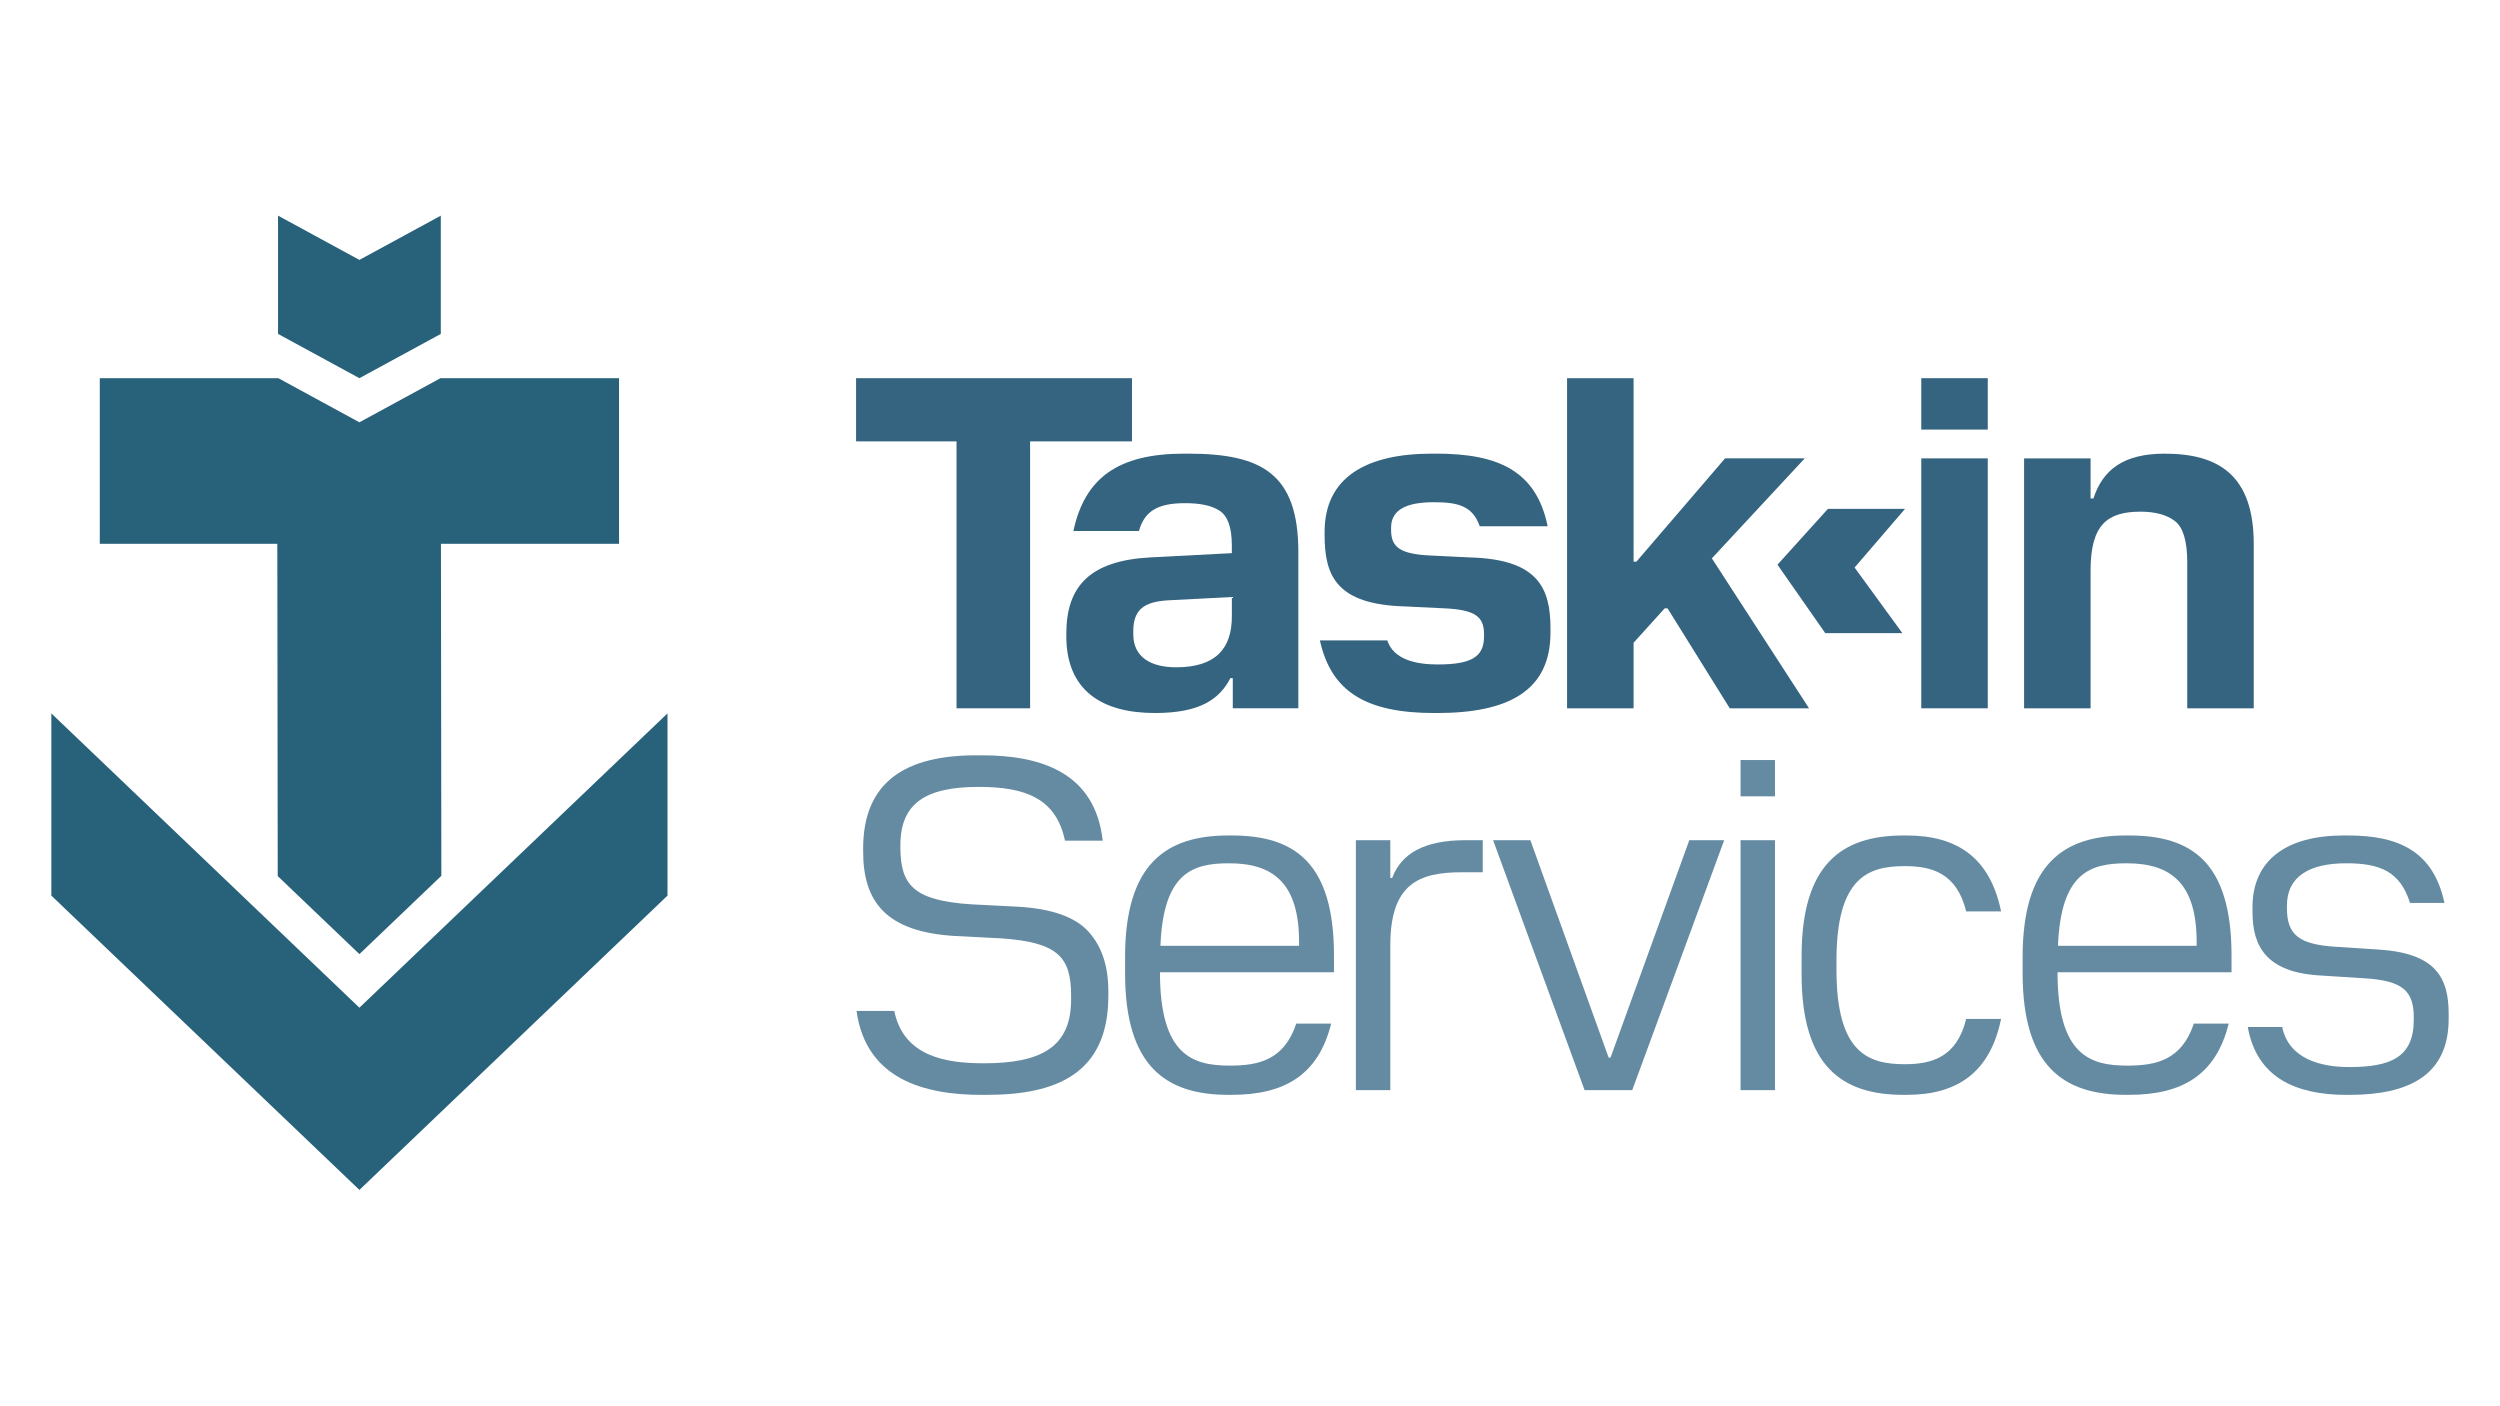
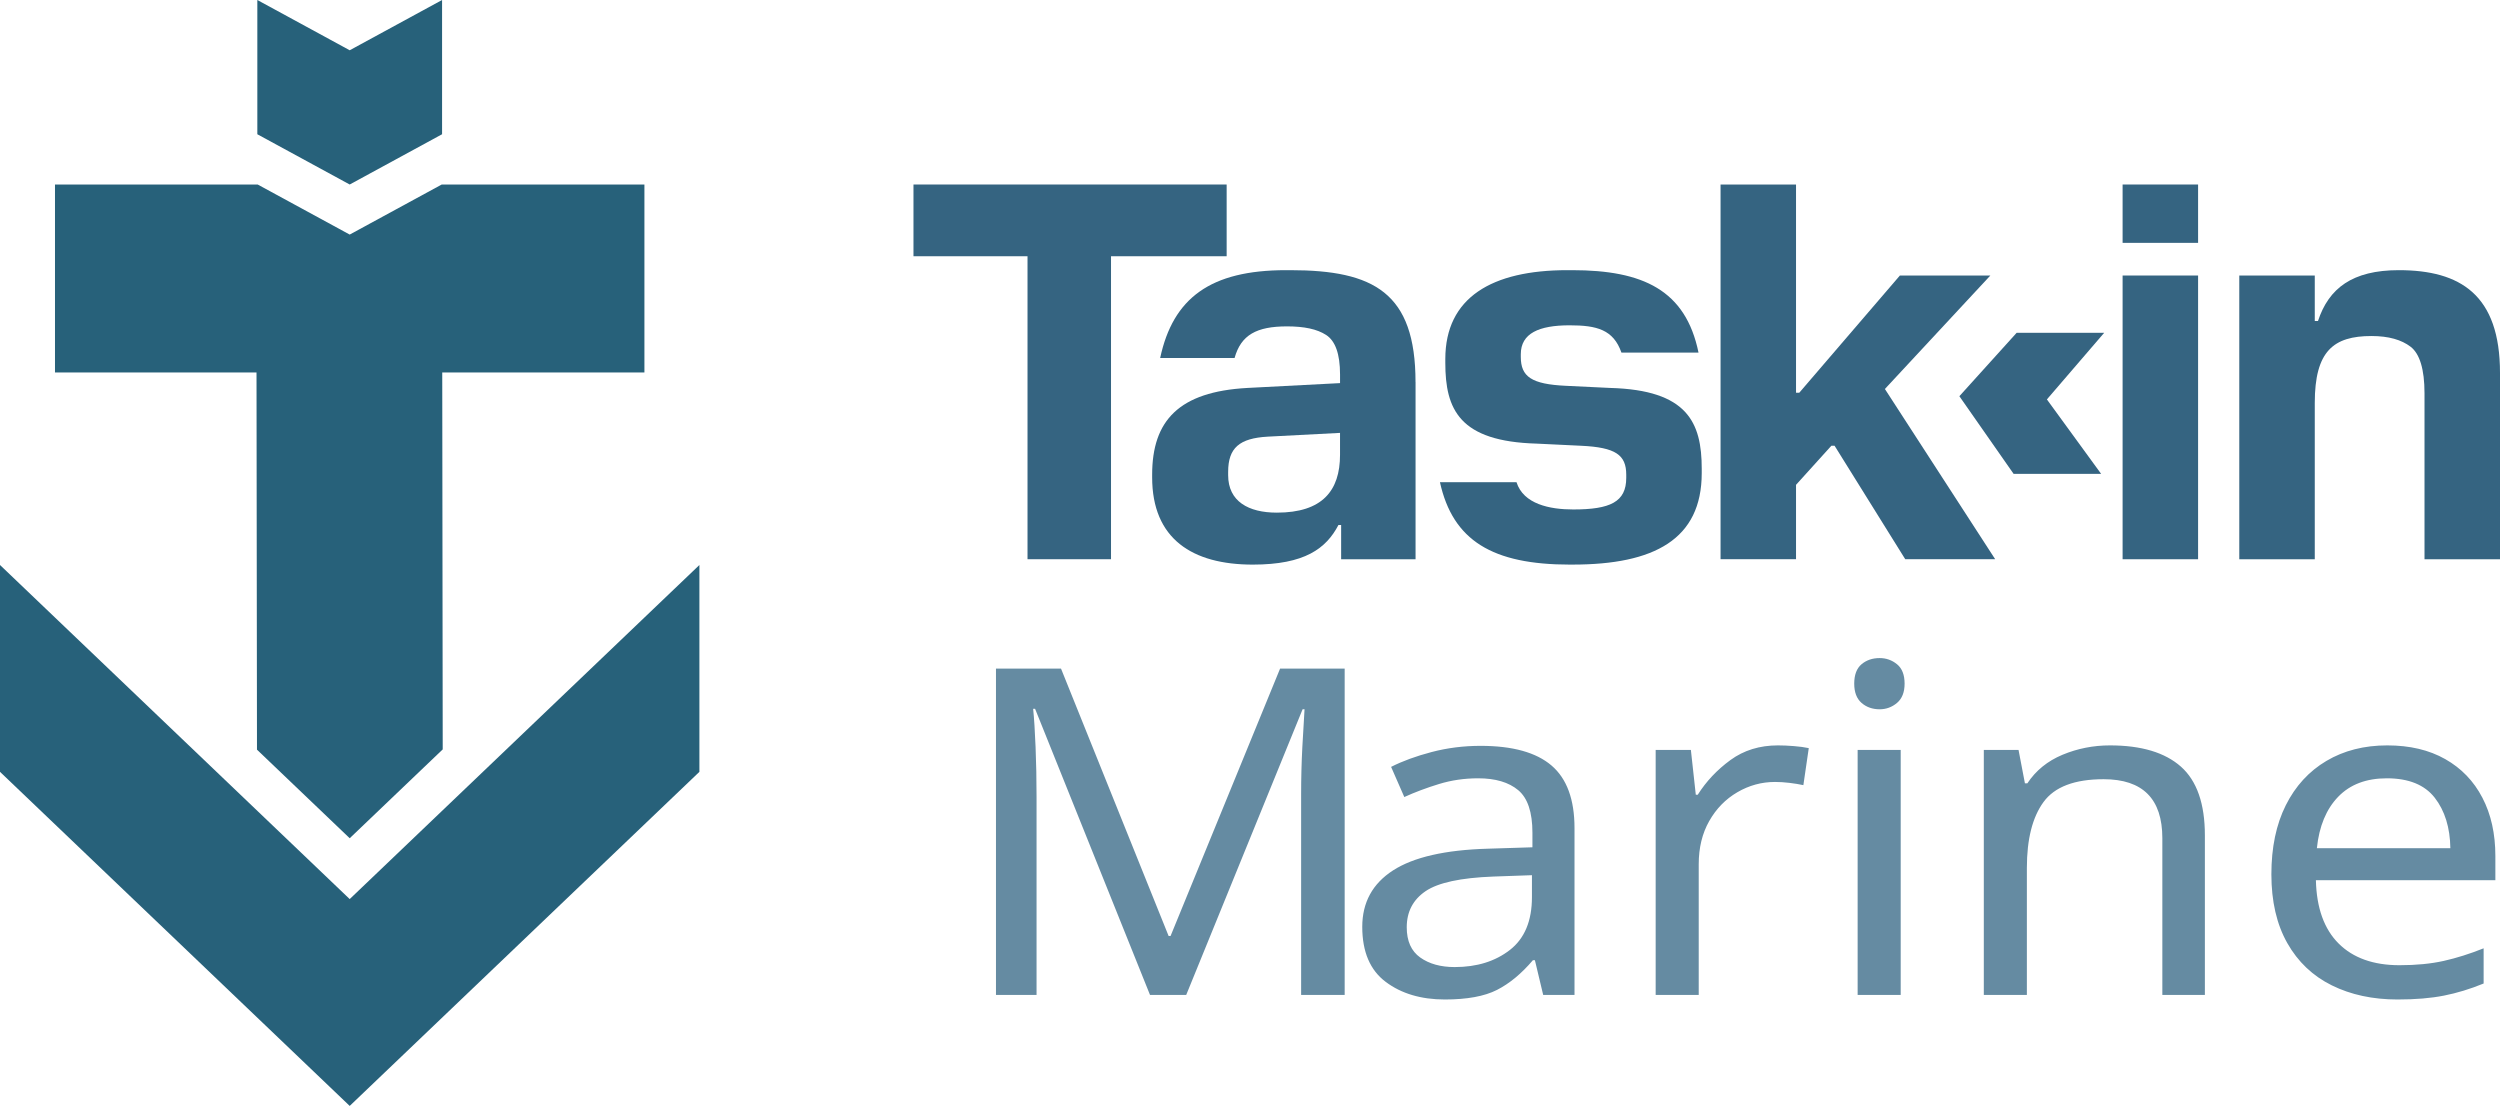
- <svg xmlns="http://www.w3.org/2000/svg" id="a" viewBox="0 0 1366 768">
+ <svg xmlns="http://www.w3.org/2000/svg" id="a" viewBox="0 0 1285.31 568.85">
  <defs>
-     <style>.b{fill:#27617a;fill-rule:evenodd;}.c{fill:#356481;}.d{fill:#658ba2;}</style>
+     <style>.b{fill:#658ba2;font-family:SceneStd-Regular, 'Scene Std';font-size:234.98px;}.c{letter-spacing:0em;}.d{fill:#27617a;fill-rule:evenodd;}.e{fill:#356481;}</style>
  </defs>
-   <polygon class="c" points="562.85 241.17 618.51 241.17 618.51 206.64 467.76 206.64 467.76 241.17 522.65 241.17 522.65 387.02 562.85 387.02 562.85 241.17 562.85 241.17" />
-   <path class="c" d="M709.42,301.73c0-43.03-20.1-53.86-60.3-53.86h-2.06c-36.33,0-54.37,13.4-60.56,42.26h35.82c3.09-11.08,10.57-15.2,25.25-15.2,8.25,0,14.43,1.29,18.81,4.12,4.38,2.83,6.7,9.02,6.7,19.07v4.12l-44.58,2.32c-32.98,1.8-45.87,15.72-45.87,41.74v1.29c0,29.63,19.33,42,48.44,42,25,0,35.3-7.73,41.23-19.07h1.29v16.49h35.82v-85.29h0ZM619.23,345.02c0-11.59,5.41-16.23,19.07-17.01l34.79-1.8v10.57c0,17.27-8.5,27.83-30.41,27.83-13.66,0-23.45-5.41-23.45-18.04v-1.55h0Z" />
-   <path class="c" d="M785.09,389.6c39.17,0,62.1-12.11,62.1-44.06v-2.06c0-22.42-6.96-37.88-44.06-38.91l-21.39-1.03c-16.49-.77-21.65-4.38-21.65-13.92v-1.29c0-10.05,8.76-13.92,23.45-13.92,13.14,0,21.13,2.06,24.99,13.14h37.11c-6.18-30.15-26.8-39.68-60.81-39.68h-2.32c-36.33,0-58.75,13.14-58.75,42.78v1.8c0,22.42,6.7,37.88,44.06,38.91l21.39,1.03c16.49.77,21.65,4.38,21.65,13.92v1.55c0,11.59-7.73,15.2-25.51,15.2-11.34,0-23.96-2.58-27.31-13.14h-36.85c6.18,28.09,25.25,39.68,62.62,39.68h1.29Z" />
-   <polygon class="c" points="892.59 351.2 909.59 332.39 911.14 332.39 945.15 387.02 988.45 387.02 935.36 305.08 986.12 250.45 942.58 250.45 894.13 306.88 892.59 306.88 892.59 206.64 856.25 206.64 856.25 387.02 892.59 387.02 892.59 351.2 892.59 351.2" />
-   <path class="c" d="M1049.78,206.64v28.09h36.33v-28.09h-36.33ZM1049.78,250.45v136.57h36.33v-136.57h-36.33Z" />
-   <path class="c" d="M1231.45,297.35c0-37.62-19.07-49.47-48.7-49.47-22.42,0-33.76,8.76-38.91,24.48h-1.55v-21.9h-36.33v136.57h36.33v-75.24c0-25,9.02-32.21,27.31-32.21,8.24,0,14.43,1.8,18.81,5.15,4.38,3.35,6.7,10.82,6.7,22.42v79.88h36.33v-89.67h0Z" />
-   <path class="d" d="M539.12,598.23c38.14,0,66.48-11.59,66.48-54.11v-2.58c0-13.66-3.61-24.48-10.82-32.47-7.22-7.99-20.1-12.63-38.91-13.66l-25.25-1.29c-31.18-2.06-38.65-10.31-38.65-31.18v-1.03c0-22.93,13.66-31.95,42.78-31.95,25,0,42.26,5.93,47.16,29.38h20.61c-4.12-37.36-34.01-46.64-65.97-46.64h-3.09c-38.39,0-61.84,14.17-61.84,51.02v1.55c0,27.57,12.63,43.81,49.73,46.13l25.25,1.29c31.18,2.06,38.65,10.05,38.65,31.18v2.32c0,26.03-16.49,34.79-47.67,34.79-20.61,0-43.81-3.61-48.96-28.6h-20.61c5.15,37.11,36.59,45.87,68.54,45.87h2.58Z" />
-   <path class="d" d="M708.27,559.32c-6.7,20.1-20.87,22.93-36.33,22.93-20.36,0-38.14-5.67-38.14-51.02h95.09v-9.02c0-51.02-21.65-65.71-55.92-65.71h-1.8c-34.27,0-56.43,15.72-56.43,66.48v8.76c0,50.76,22.16,66.48,56.43,66.48h1.8c28.86,0,47.41-10.82,54.37-38.91h-19.07ZM671.68,471.71c23.96,0,38.14,10.82,38.14,43.03v2.06h-75.76c1.55-40.2,17.78-45.1,37.62-45.1h0Z" />
-   <path class="d" d="M800.63,459.08c-22.68,0-35.04,7.47-39.94,20.61h-1.03v-20.61h-18.81v136.57h18.81v-79.11c0-33.76,15.72-39.94,39.17-39.94h11.34v-17.52h-9.53Z" />
-   <polygon class="d" points="942.1 459.08 923.03 459.08 879.99 577.87 878.96 577.87 836.19 459.08 815.83 459.08 865.82 595.65 891.85 595.65 942.1 459.08 942.1 459.08" />
-   <path class="d" d="M951.04,415.28v19.84h18.81v-19.84h-18.81ZM951.04,459.08v136.57h18.81v-136.57h-18.81Z" />
-   <path class="d" d="M1041.85,598.23c28.09,0,45.61-12.63,51.54-41.49h-19.07c-5.15,21.13-19.07,24.74-33.5,24.74-19.84,0-37.37-5.93-37.37-51.54v-5.15c0-45.61,17.52-51.54,37.37-51.54,14.43,0,28.34,3.61,33.5,24.74h19.07c-5.93-28.86-23.45-41.49-51.54-41.49h-1.8c-33.76,0-55.66,15.72-55.66,65.97v9.79c0,50.25,21.9,65.97,55.66,65.97h1.8Z" />
-   <path class="d" d="M1198.7,559.32c-6.7,20.1-20.87,22.93-36.33,22.93-20.36,0-38.14-5.67-38.14-51.02h95.08v-9.02c0-51.02-21.64-65.71-55.92-65.71h-1.8c-34.27,0-56.43,15.72-56.43,66.48v8.76c0,50.76,22.16,66.48,56.43,66.48h1.8c28.86,0,47.41-10.82,54.37-38.91h-19.07ZM1162.11,471.71c23.96,0,38.14,10.82,38.14,43.03v2.06h-75.76c1.55-40.2,17.78-45.1,37.62-45.1h0Z" />
-   <path class="d" d="M1283.84,598.23c31.7,0,54.11-10.31,54.11-41.49v-2.84c0-19.84-7.21-32.98-37.88-35.04l-23.96-1.55c-19.84-1.29-26.54-6.44-26.54-21.13v-1.29c0-16.23,12.63-23.19,32.47-23.19,18.29,0,29.37,4.38,34.79,21.65h18.81c-5.93-27.83-24.48-36.85-52.57-36.85h-2.58c-30.66,0-49.73,13.14-49.73,39.17v2.58c0,18.81,7.47,33.24,37.62,34.79l24.22,1.55c19.84,1.29,26.28,6.7,26.28,21.13v1.55c0,20.61-12.88,25.77-35.3,25.77-15.46,0-32.98-4.38-36.59-21.9h-18.81c4.9,27.57,26.03,37.11,54.11,37.11h1.55Z" />
-   <polygon class="c" points="998.78 278.03 971.21 308.55 997.31 345.93 1039.44 345.93 1013.35 310.1 1040.92 278.03 998.78 278.03 998.78 278.03" />
-   <polygon class="b" points="364.72 389.8 196.38 550.61 28.05 389.8 28.05 489.36 196.38 650.17 364.72 489.36 364.72 389.8 364.72 389.8" />
-   <polygon class="b" points="240.85 117.83 196.38 142.02 151.92 117.83 151.92 182.45 196.38 206.64 240.85 182.45 240.85 117.83 240.85 117.83" />
-   <polygon class="b" points="240.68 206.64 196.38 230.75 152.08 206.64 54.52 206.64 54.52 297.13 151.53 297.13 151.75 478.69 196.38 521.33 241.15 478.55 240.93 297.13 338.25 297.13 338.25 206.64 240.68 206.64 240.68 206.64" />
+   <polygon class="e" points="571.2 131.74 630.65 131.74 630.65 94.86 469.64 94.86 469.64 131.74 528.27 131.74 528.27 287.51 571.2 287.51 571.2 131.74 571.2 131.74" />
+   <path class="e" d="M727.75,196.42c0-45.96-21.47-57.52-64.4-57.52h-2.2c-38.81,0-58.07,14.31-64.68,45.14h38.26c3.3-11.83,11.28-16.24,26.97-16.24,8.81,0,15.41,1.38,20.09,4.41,4.68,3.03,7.16,9.63,7.16,20.36v4.4l-47.61,2.48c-35.23,1.93-48.99,16.79-48.99,44.59v1.38c0,31.65,20.64,44.86,51.74,44.86,26.7,0,37.71-8.26,44.04-20.37h1.38v17.61h38.26v-91.1h0ZM631.42,242.65c0-12.38,5.78-17.34,20.37-18.16l37.15-1.93v11.28c0,18.44-9.08,29.72-32.48,29.72-14.59,0-25.04-5.78-25.04-19.27v-1.65h0Z" />
+   <path class="e" d="M808.57,290.27c41.83,0,66.33-12.94,66.33-47.06v-2.2c0-23.94-7.43-40.46-47.06-41.56l-22.84-1.1c-17.62-.83-23.12-4.68-23.12-14.86v-1.38c0-10.74,9.36-14.86,25.05-14.86,14.03,0,22.57,2.2,26.69,14.04h39.63c-6.61-32.2-28.62-42.39-64.95-42.39h-2.48c-38.81,0-62.75,14.04-62.75,45.69v1.93c0,23.95,7.16,40.46,47.06,41.56l22.84,1.1c17.61.83,23.12,4.68,23.12,14.86v1.65c0,12.38-8.26,16.24-27.25,16.24-12.11,0-25.6-2.75-29.17-14.03h-39.36c6.61,30,26.97,42.38,66.88,42.38h1.38Z" />
+   <polygon class="e" points="923.38 249.26 941.55 229.17 943.2 229.17 979.53 287.51 1025.77 287.51 969.07 199.99 1023.29 141.65 976.78 141.65 925.04 201.92 923.38 201.92 923.38 94.86 884.58 94.86 884.58 287.51 923.38 287.51 923.38 249.26 923.38 249.26" />
+   <path class="e" d="M1091.28,94.86v30h38.81v-30h-38.81ZM1091.28,141.65v145.87h38.81v-145.87h-38.81Z" />
+   <path class="e" d="M1285.31,191.74c0-40.18-20.37-52.84-52.02-52.84-23.94,0-36.05,9.36-41.56,26.15h-1.65v-23.39h-38.81v145.87h38.81v-80.37c0-26.7,9.63-34.4,29.17-34.4,8.81,0,15.41,1.93,20.09,5.5,4.68,3.58,7.16,11.56,7.16,23.94v85.32h38.81v-95.78h0Z" />
+   <polygon class="e" points="1036.81 171.1 1007.36 203.7 1035.24 243.62 1080.24 243.62 1052.36 205.35 1081.81 171.1 1036.81 171.1 1036.81 171.1" />
+   <polygon class="d" points="359.58 290.48 179.79 462.24 0 290.48 0 396.82 179.79 568.58 359.58 396.82 359.58 290.48 359.58 290.48" />
+   <polygon class="d" points="227.28 0 179.79 25.84 132.3 0 132.3 69.02 179.79 94.86 227.28 69.02 227.28 0 227.28 0" />
+   <polygon class="d" points="227.11 94.86 179.79 120.6 132.48 94.86 28.27 94.86 28.27 191.51 131.88 191.51 132.12 385.42 179.79 430.96 227.61 385.28 227.37 191.51 331.31 191.51 331.31 94.86 227.11 94.86 227.11 94.86" />
+   <text class="b" transform="translate(487.66 511.52) scale(1.07 1)">
+     <tspan class="c" x="0" y="0">M</tspan>
+     <tspan x="187.98" y="0">arine</tspan>
+   </text>
</svg>
